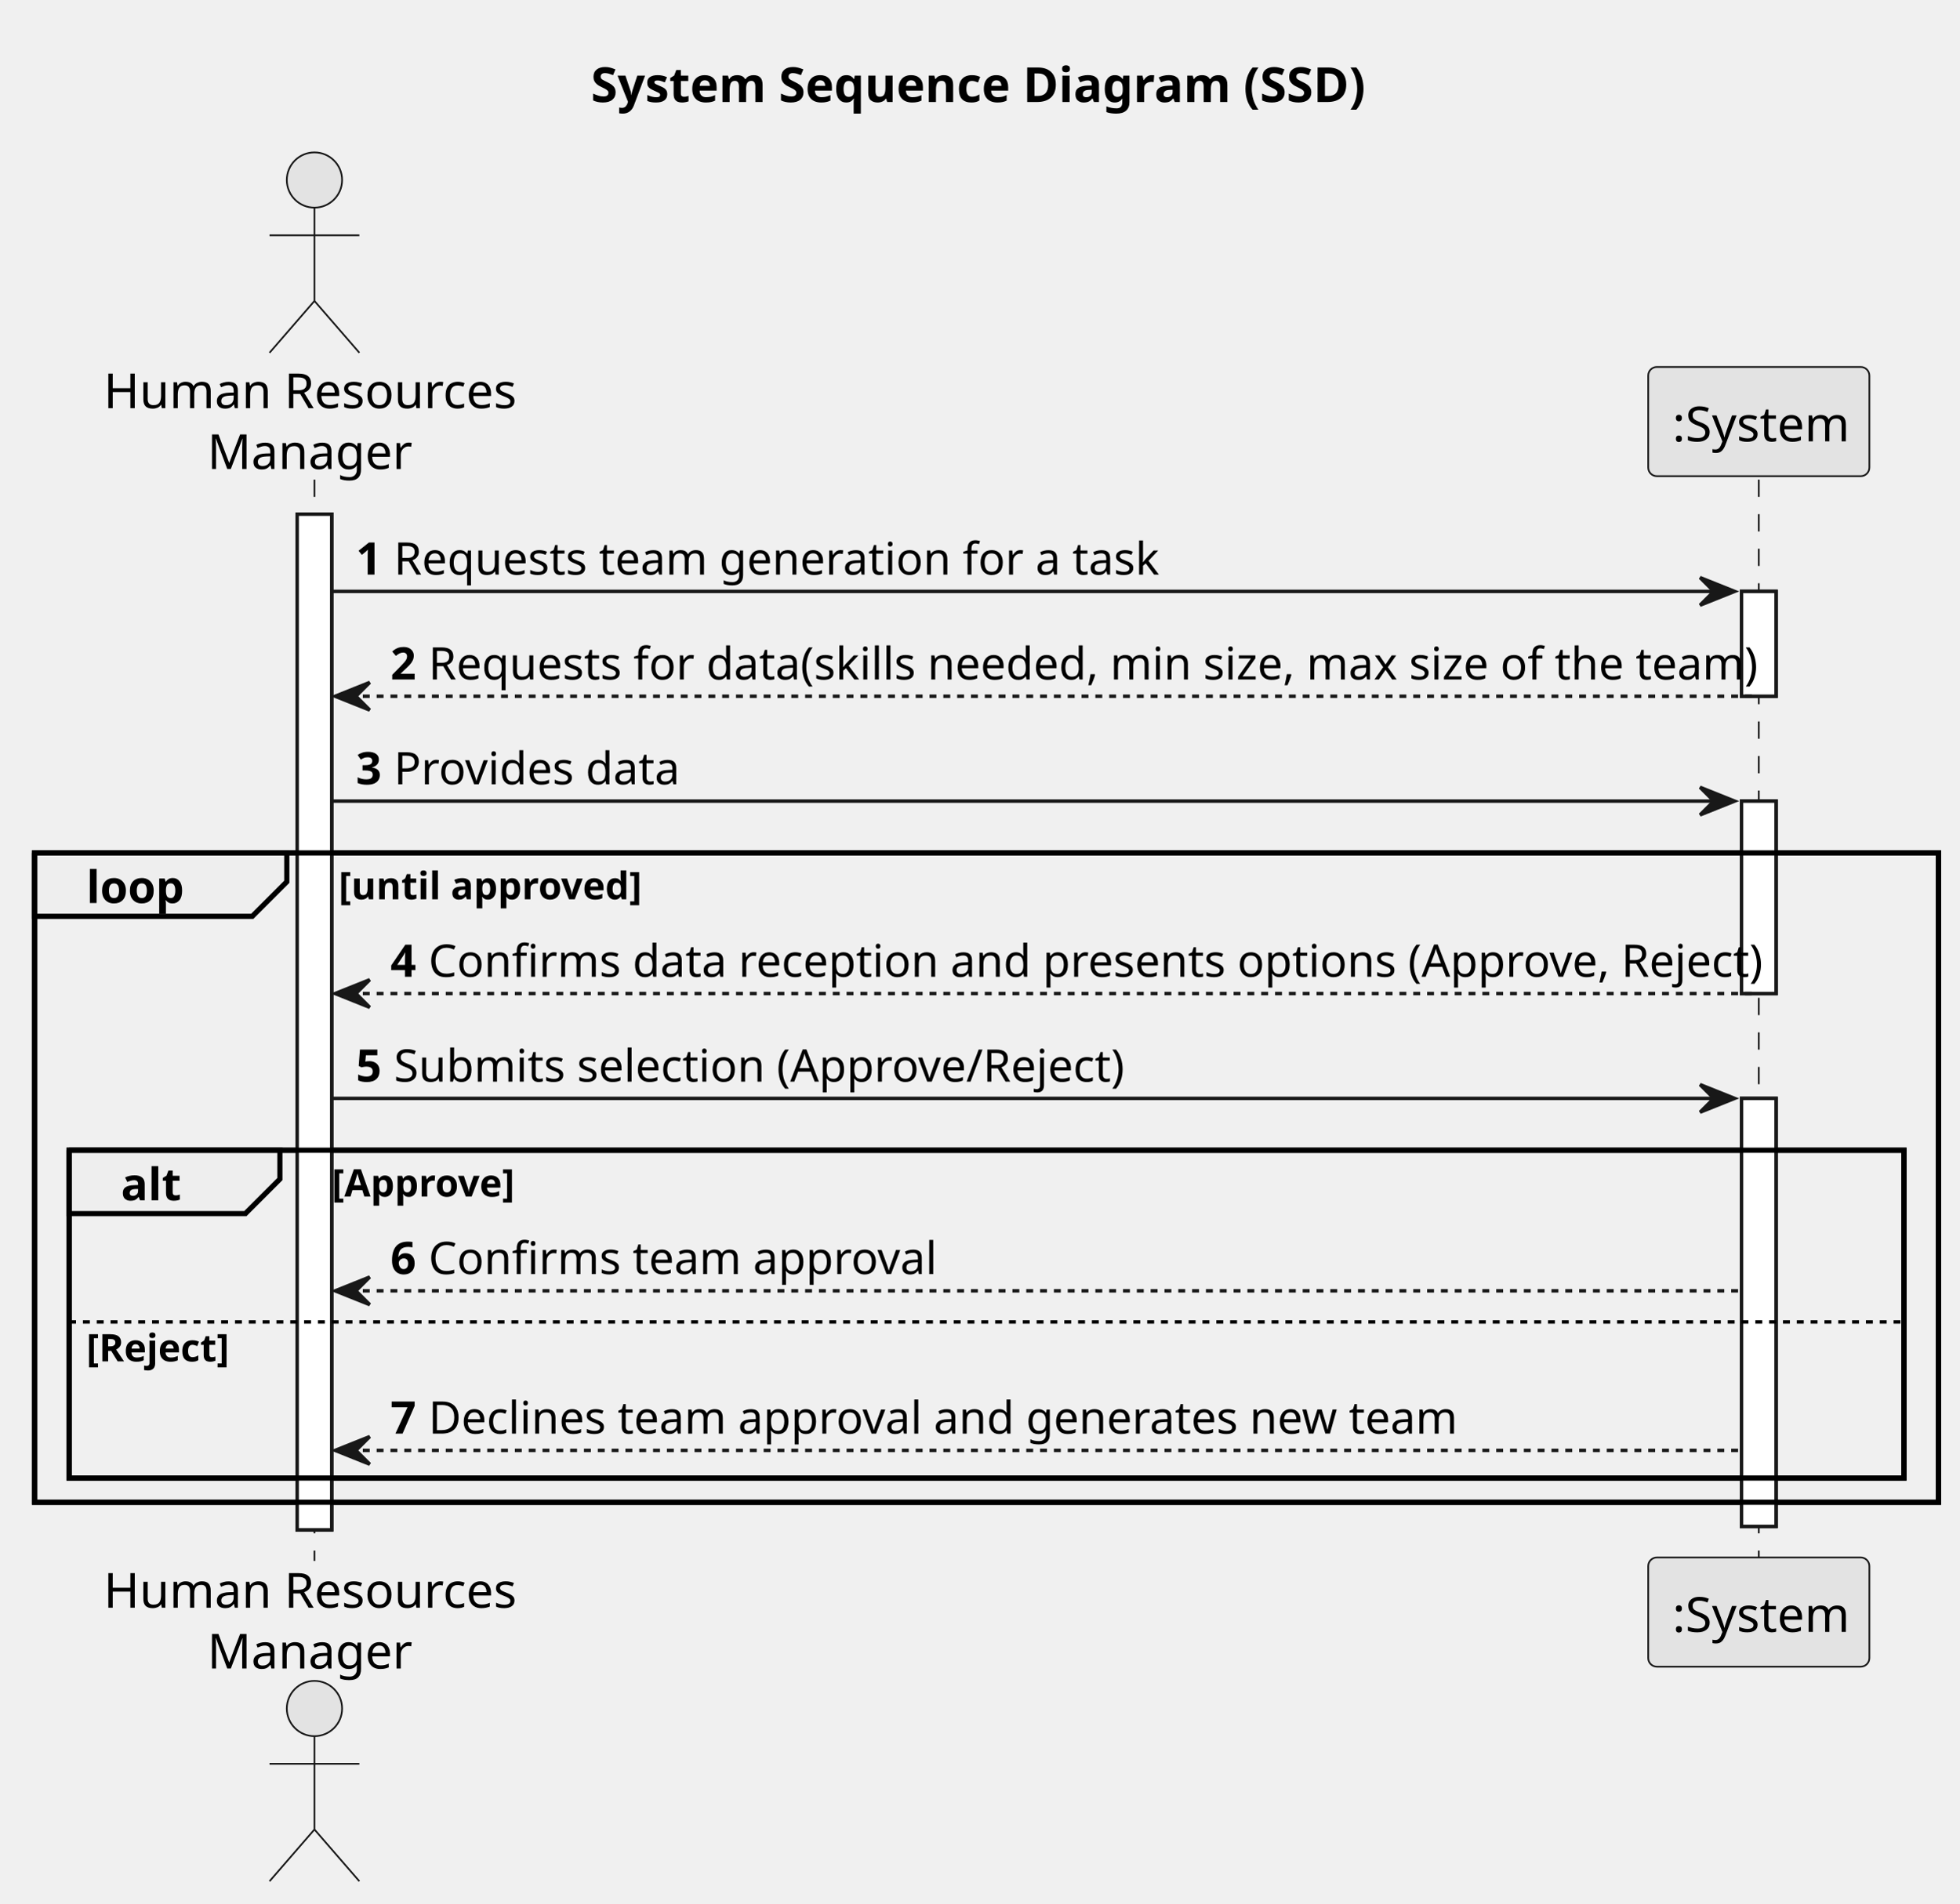
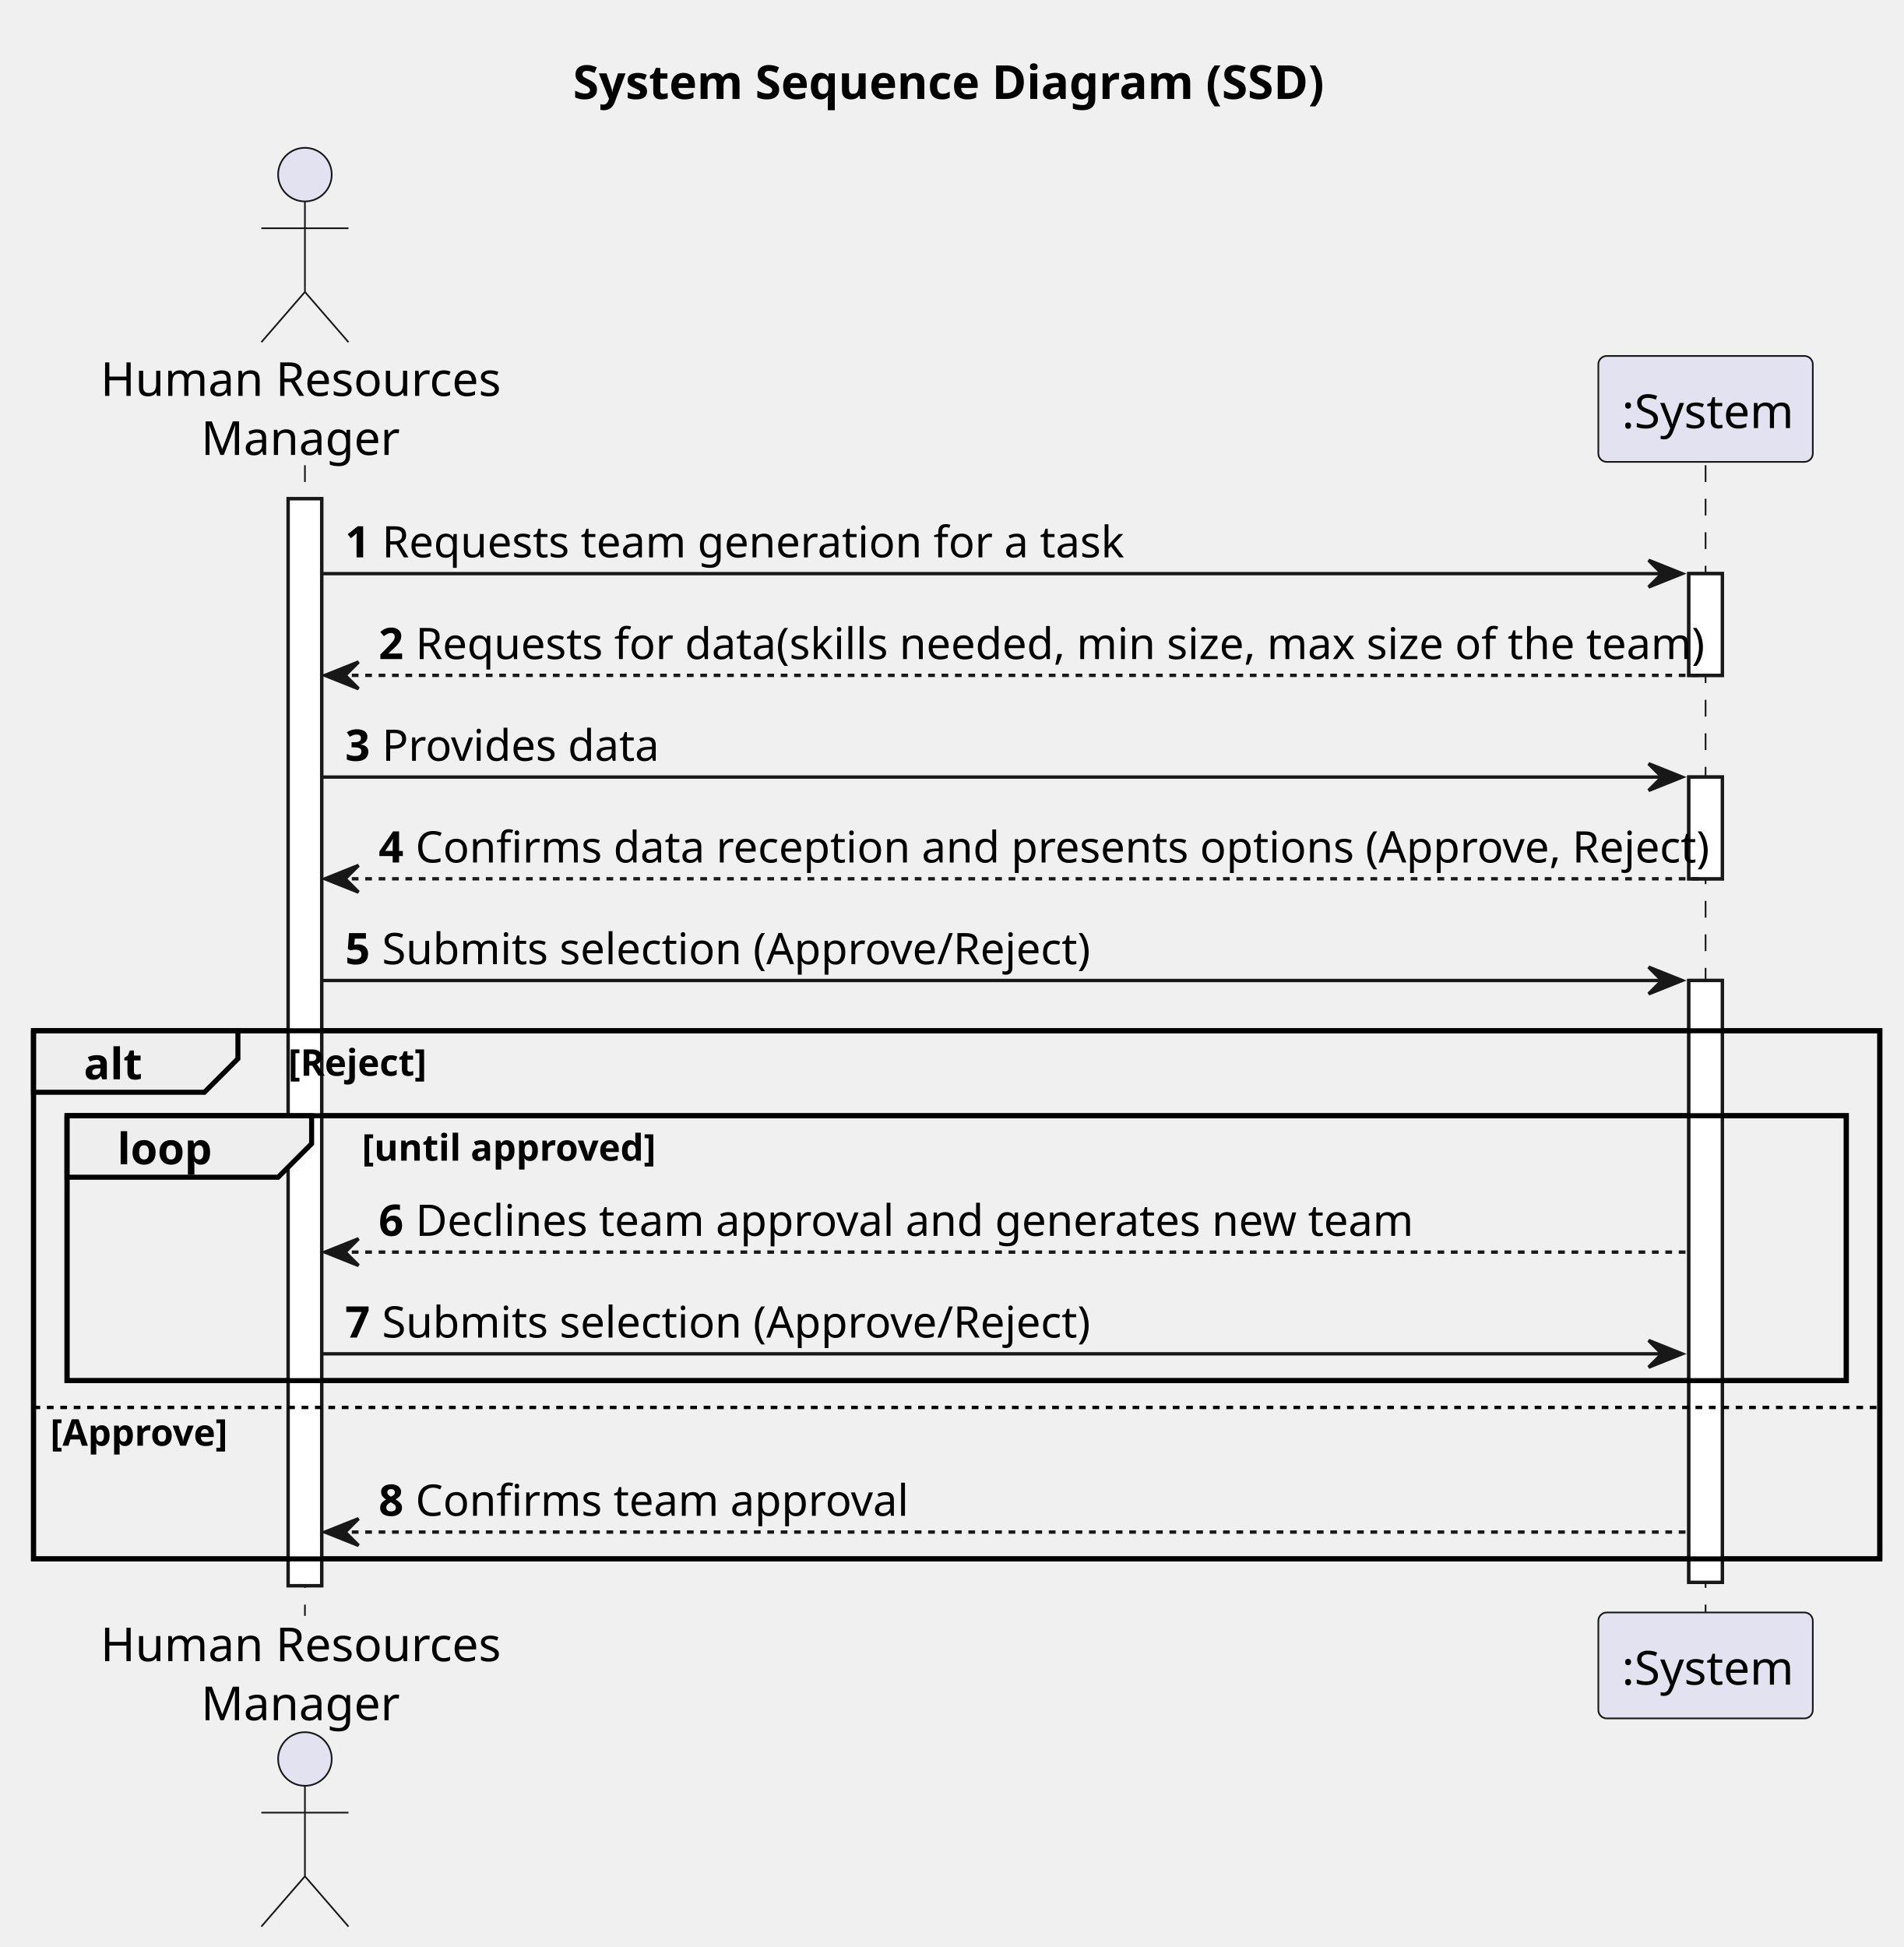
- <svg xmlns="http://www.w3.org/2000/svg" contentStyleType="text/css" height="551px" preserveAspectRatio="none" style="width:567px;height:551px;background:#FFFFFF;" version="1.1" viewBox="0 0 567 551" width="567px" zoomAndPan="magnify">
+ <svg xmlns="http://www.w3.org/2000/svg" contentStyleType="text/css" height="581px" preserveAspectRatio="none" style="width:568px;height:581px;background:#FFFFFF;" version="1.1" viewBox="0 0 568 581" width="568px" zoomAndPan="magnify">
  <defs />
  <g>
    <text fill="#000000" font-family="sans-serif" font-size="14" font-weight="bold" lengthAdjust="spacing" textLength="228" x="171" y="29.533">System Sequence Diagram (SSD)</text>
-     <rect fill="#FFFFFF" height="294" style="stroke:#181818;stroke-width:1.0;" width="10" x="86" y="148.828" />
+     <rect fill="#FFFFFF" height="324.352" style="stroke:#181818;stroke-width:1.0;" width="10" x="86" y="148.828" />
    <rect fill="#FFFFFF" height="30.352" style="stroke:#181818;stroke-width:1.0;" width="10" x="504" y="171.18" />
-     <rect fill="#FFFFFF" height="55.703" style="stroke:#181818;stroke-width:1.0;" width="10" x="504" y="231.883" />
-     <rect fill="#FFFFFF" height="123.891" style="stroke:#181818;stroke-width:1.0;" width="10" x="504" y="317.938" />
-     <rect fill="none" height="187.945" style="stroke:#000000;stroke-width:1.5;" width="551" x="10" y="246.883" />
-     <rect fill="none" height="94.891" style="stroke:#000000;stroke-width:1.5;" width="531" x="20" y="332.938" />
-     <line style="stroke:#181818;stroke-width:0.5;stroke-dasharray:5.0,5.0;" x1="91" x2="91" y1="138.828" y2="451.828" />
-     <line style="stroke:#181818;stroke-width:0.5;stroke-dasharray:5.0,5.0;" x1="509" x2="509" y1="138.828" y2="451.828" />
+     <rect fill="#FFFFFF" height="30.352" style="stroke:#181818;stroke-width:1.0;" width="10" x="504" y="231.883" />
+     <rect fill="#FFFFFF" height="179.594" style="stroke:#181818;stroke-width:1.0;" width="10" x="504" y="292.586" />
+     <rect fill="none" height="157.594" style="stroke:#000000;stroke-width:1.5;" width="551" x="10" y="307.586" />
+     <rect fill="none" height="79.055" style="stroke:#000000;stroke-width:1.5;" width="531" x="20" y="332.938" />
+     <line style="stroke:#181818;stroke-width:0.5;stroke-dasharray:5.0,5.0;" x1="91" x2="91" y1="138.828" y2="482.18" />
+     <line style="stroke:#181818;stroke-width:0.5;stroke-dasharray:5.0,5.0;" x1="509" x2="509" y1="138.828" y2="482.18" />
    <text fill="#000000" font-family="sans-serif" font-size="14" lengthAdjust="spacing" textLength="116" x="30" y="118.143">Human Resources</text>
    <text fill="#000000" font-family="sans-serif" font-size="14" lengthAdjust="spacing" textLength="56" x="60" y="135.752">Manager</text>
-     <ellipse cx="91" cy="52.109" fill="#E3E3E3" rx="8" ry="8" style="stroke:#181818;stroke-width:0.5;" />
+     <ellipse cx="91" cy="52.109" fill="#E2E2F0" rx="8" ry="8" style="stroke:#181818;stroke-width:0.5;" />
    <path d="M91,60.109 L91,87.109 M78,68.109 L104,68.109 M91,87.109 L78,102.109 M91,87.109 L104,102.109 " fill="none" style="stroke:#181818;stroke-width:0.5;" />
-     <text fill="#000000" font-family="sans-serif" font-size="14" lengthAdjust="spacing" textLength="116" x="30" y="465.361">Human Resources</text>
-     <text fill="#000000" font-family="sans-serif" font-size="14" lengthAdjust="spacing" textLength="56" x="60" y="482.971">Manager</text>
-     <ellipse cx="91" cy="494.547" fill="#E3E3E3" rx="8" ry="8" style="stroke:#181818;stroke-width:0.5;" />
-     <path d="M91,502.547 L91,529.547 M78,510.547 L104,510.547 M91,529.547 L78,544.547 M91,529.547 L104,544.547 " fill="none" style="stroke:#181818;stroke-width:0.5;" />
-     <rect fill="#E3E3E3" height="31.609" rx="2.5" ry="2.5" style="stroke:#181818;stroke-width:0.5;" width="64" x="477" y="106.219" />
+     <text fill="#000000" font-family="sans-serif" font-size="14" lengthAdjust="spacing" textLength="116" x="30" y="495.713">Human Resources</text>
+     <text fill="#000000" font-family="sans-serif" font-size="14" lengthAdjust="spacing" textLength="56" x="60" y="513.322">Manager</text>
+     <ellipse cx="91" cy="524.898" fill="#E2E2F0" rx="8" ry="8" style="stroke:#181818;stroke-width:0.5;" />
+     <path d="M91,532.898 L91,559.898 M78,540.898 L104,540.898 M91,559.898 L78,574.898 M91,559.898 L104,574.898 " fill="none" style="stroke:#181818;stroke-width:0.5;" />
+     <rect fill="#E2E2F0" height="31.609" rx="2.5" ry="2.5" style="stroke:#181818;stroke-width:0.5;" width="64" x="477" y="106.219" />
    <text fill="#000000" font-family="sans-serif" font-size="14" lengthAdjust="spacing" textLength="50" x="484" y="127.752">:System</text>
-     <rect fill="#E3E3E3" height="31.609" rx="2.5" ry="2.5" style="stroke:#181818;stroke-width:0.5;" width="64" x="477" y="450.828" />
-     <text fill="#000000" font-family="sans-serif" font-size="14" lengthAdjust="spacing" textLength="50" x="484" y="472.361">:System</text>
-     <rect fill="#FFFFFF" height="294" style="stroke:#181818;stroke-width:1.0;" width="10" x="86" y="148.828" />
+     <rect fill="#E2E2F0" height="31.609" rx="2.5" ry="2.5" style="stroke:#181818;stroke-width:0.5;" width="64" x="477" y="481.18" />
+     <text fill="#000000" font-family="sans-serif" font-size="14" lengthAdjust="spacing" textLength="50" x="484" y="502.713">:System</text>
+     <rect fill="#FFFFFF" height="324.352" style="stroke:#181818;stroke-width:1.0;" width="10" x="86" y="148.828" />
    <rect fill="#FFFFFF" height="30.352" style="stroke:#181818;stroke-width:1.0;" width="10" x="504" y="171.18" />
-     <rect fill="#FFFFFF" height="55.703" style="stroke:#181818;stroke-width:1.0;" width="10" x="504" y="231.883" />
-     <rect fill="#FFFFFF" height="123.891" style="stroke:#181818;stroke-width:1.0;" width="10" x="504" y="317.938" />
+     <rect fill="#FFFFFF" height="30.352" style="stroke:#181818;stroke-width:1.0;" width="10" x="504" y="231.883" />
+     <rect fill="#FFFFFF" height="179.594" style="stroke:#181818;stroke-width:1.0;" width="10" x="504" y="292.586" />
    <polygon fill="#181818" points="492,167.18,502,171.18,492,175.18,496,171.18" style="stroke:#181818;stroke-width:1.0;" />
    <line style="stroke:#181818;stroke-width:1.0;" x1="96" x2="498" y1="171.18" y2="171.18" />
    <text fill="#000000" font-family="sans-serif" font-size="13" font-weight="bold" lengthAdjust="spacing" textLength="7" x="103" y="166.323">1</text>
    <text fill="#000000" font-family="sans-serif" font-size="13" lengthAdjust="spacing" textLength="210" x="114" y="166.323">Requests team generation for a task</text>
    <polygon fill="#181818" points="107,197.531,97,201.531,107,205.531,103,201.531" style="stroke:#181818;stroke-width:1.0;" />
    <line style="stroke:#181818;stroke-width:1.0;stroke-dasharray:2.0,2.0;" x1="101" x2="508" y1="201.531" y2="201.531" />
    <text fill="#000000" font-family="sans-serif" font-size="13" font-weight="bold" lengthAdjust="spacing" textLength="7" x="113" y="196.675">2</text>
    <text fill="#000000" font-family="sans-serif" font-size="13" lengthAdjust="spacing" textLength="373" x="124" y="196.675">Requests for data(skills needed, min size, max size of the team)</text>
    <polygon fill="#181818" points="492,227.883,502,231.883,492,235.883,496,231.883" style="stroke:#181818;stroke-width:1.0;" />
    <line style="stroke:#181818;stroke-width:1.0;" x1="96" x2="498" y1="231.883" y2="231.883" />
    <text fill="#000000" font-family="sans-serif" font-size="13" font-weight="bold" lengthAdjust="spacing" textLength="7" x="103" y="227.026">3</text>
    <text fill="#000000" font-family="sans-serif" font-size="13" lengthAdjust="spacing" textLength="78" x="114" y="227.026">Provides data</text>
-     <path d="M10,246.883 L83,246.883 L83,255.234 L73,265.234 L10,265.234 L10,246.883 " fill="#EEEEEE" style="stroke:#000000;stroke-width:1.5;" />
-     <rect fill="none" height="187.945" style="stroke:#000000;stroke-width:1.5;" width="551" x="10" y="246.883" />
-     <text fill="#000000" font-family="sans-serif" font-size="13" font-weight="bold" lengthAdjust="spacing" textLength="28" x="25" y="261.378">loop</text>
-     <text fill="#000000" font-family="sans-serif" font-size="11" font-weight="bold" lengthAdjust="spacing" textLength="87" x="98" y="260.302">[until approved]</text>
-     <polygon fill="#181818" points="107,283.586,97,287.586,107,291.586,103,287.586" style="stroke:#181818;stroke-width:1.0;" />
-     <line style="stroke:#181818;stroke-width:1.0;stroke-dasharray:2.0,2.0;" x1="101" x2="508" y1="287.586" y2="287.586" />
-     <text fill="#000000" font-family="sans-serif" font-size="13" font-weight="bold" lengthAdjust="spacing" textLength="7" x="113" y="282.729">4</text>
-     <text fill="#000000" font-family="sans-serif" font-size="13" lengthAdjust="spacing" textLength="365" x="124" y="282.729">Confirms data reception and presents options (Approve, Reject)</text>
-     <polygon fill="#181818" points="492,313.938,502,317.938,492,321.938,496,317.938" style="stroke:#181818;stroke-width:1.0;" />
-     <line style="stroke:#181818;stroke-width:1.0;" x1="96" x2="498" y1="317.938" y2="317.938" />
-     <text fill="#000000" font-family="sans-serif" font-size="13" font-weight="bold" lengthAdjust="spacing" textLength="7" x="103" y="313.081">5</text>
-     <text fill="#000000" font-family="sans-serif" font-size="13" lengthAdjust="spacing" textLength="203" x="114" y="313.081">Submits selection (Approve/Reject)</text>
-     <path d="M20,332.938 L81,332.938 L81,341.289 L71,351.289 L20,351.289 L20,332.938 " fill="#EEEEEE" style="stroke:#000000;stroke-width:1.5;" />
-     <rect fill="none" height="94.891" style="stroke:#000000;stroke-width:1.5;" width="531" x="20" y="332.938" />
-     <text fill="#000000" font-family="sans-serif" font-size="13" font-weight="bold" lengthAdjust="spacing" textLength="16" x="35" y="347.433">alt</text>
-     <text fill="#000000" font-family="sans-serif" font-size="11" font-weight="bold" lengthAdjust="spacing" textLength="55" x="96" y="346.356">[Approve]</text>
+     <polygon fill="#181818" points="107,258.234,97,262.234,107,266.234,103,262.234" style="stroke:#181818;stroke-width:1.0;" />
+     <line style="stroke:#181818;stroke-width:1.0;stroke-dasharray:2.0,2.0;" x1="101" x2="508" y1="262.234" y2="262.234" />
+     <text fill="#000000" font-family="sans-serif" font-size="13" font-weight="bold" lengthAdjust="spacing" textLength="7" x="113" y="257.378">4</text>
+     <text fill="#000000" font-family="sans-serif" font-size="13" lengthAdjust="spacing" textLength="365" x="124" y="257.378">Confirms data reception and presents options (Approve, Reject)</text>
+     <polygon fill="#181818" points="492,288.586,502,292.586,492,296.586,496,292.586" style="stroke:#181818;stroke-width:1.0;" />
+     <line style="stroke:#181818;stroke-width:1.0;" x1="96" x2="498" y1="292.586" y2="292.586" />
+     <text fill="#000000" font-family="sans-serif" font-size="13" font-weight="bold" lengthAdjust="spacing" textLength="7" x="103" y="287.729">5</text>
+     <text fill="#000000" font-family="sans-serif" font-size="13" lengthAdjust="spacing" textLength="203" x="114" y="287.729">Submits selection (Approve/Reject)</text>
+     <path d="M10,307.586 L71,307.586 L71,315.938 L61,325.938 L10,325.938 L10,307.586 " fill="#EEEEEE" style="stroke:#000000;stroke-width:1.5;" />
+     <rect fill="none" height="157.594" style="stroke:#000000;stroke-width:1.5;" width="551" x="10" y="307.586" />
+     <text fill="#000000" font-family="sans-serif" font-size="13" font-weight="bold" lengthAdjust="spacing" textLength="16" x="25" y="322.081">alt</text>
+     <text fill="#000000" font-family="sans-serif" font-size="11" font-weight="bold" lengthAdjust="spacing" textLength="42" x="86" y="321.005">[Reject]</text>
+     <path d="M20,332.938 L93,332.938 L93,341.289 L83,351.289 L20,351.289 L20,332.938 " fill="#EEEEEE" style="stroke:#000000;stroke-width:1.5;" />
+     <rect fill="none" height="79.055" style="stroke:#000000;stroke-width:1.5;" width="531" x="20" y="332.938" />
+     <text fill="#000000" font-family="sans-serif" font-size="13" font-weight="bold" lengthAdjust="spacing" textLength="28" x="35" y="347.433">loop</text>
+     <text fill="#000000" font-family="sans-serif" font-size="11" font-weight="bold" lengthAdjust="spacing" textLength="87" x="108" y="346.356">[until approved]</text>
    <polygon fill="#181818" points="107,369.641,97,373.641,107,377.641,103,373.641" style="stroke:#181818;stroke-width:1.0;" />
    <line style="stroke:#181818;stroke-width:1.0;stroke-dasharray:2.0,2.0;" x1="101" x2="503" y1="373.641" y2="373.641" />
    <text fill="#000000" font-family="sans-serif" font-size="13" font-weight="bold" lengthAdjust="spacing" textLength="7" x="113" y="368.784">6</text>
-     <text fill="#000000" font-family="sans-serif" font-size="13" lengthAdjust="spacing" textLength="135" x="124" y="368.784">Confirms team approval</text>
-     <line style="stroke:#000000;stroke-width:1.0;stroke-dasharray:2.0,2.0;" x1="20" x2="551" y1="382.641" y2="382.641" />
-     <text fill="#000000" font-family="sans-serif" font-size="11" font-weight="bold" lengthAdjust="spacing" textLength="42" x="25" y="394.06">[Reject]</text>
-     <polygon fill="#181818" points="107,415.828,97,419.828,107,423.828,103,419.828" style="stroke:#181818;stroke-width:1.0;" />
-     <line style="stroke:#181818;stroke-width:1.0;stroke-dasharray:2.0,2.0;" x1="101" x2="503" y1="419.828" y2="419.828" />
-     <text fill="#000000" font-family="sans-serif" font-size="13" font-weight="bold" lengthAdjust="spacing" textLength="7" x="113" y="414.972">7</text>
-     <text fill="#000000" font-family="sans-serif" font-size="13" lengthAdjust="spacing" textLength="280" x="124" y="414.972">Declines team approval and generates new team</text>
+     <text fill="#000000" font-family="sans-serif" font-size="13" lengthAdjust="spacing" textLength="280" x="124" y="368.784">Declines team approval and generates new team</text>
+     <polygon fill="#181818" points="492,399.992,502,403.992,492,407.992,496,403.992" style="stroke:#181818;stroke-width:1.0;" />
+     <line style="stroke:#181818;stroke-width:1.0;" x1="96" x2="498" y1="403.992" y2="403.992" />
+     <text fill="#000000" font-family="sans-serif" font-size="13" font-weight="bold" lengthAdjust="spacing" textLength="7" x="103" y="399.136">7</text>
+     <text fill="#000000" font-family="sans-serif" font-size="13" lengthAdjust="spacing" textLength="203" x="114" y="399.136">Submits selection (Approve/Reject)</text>
+     <line style="stroke:#000000;stroke-width:1.0;stroke-dasharray:2.0,2.0;" x1="10" x2="561" y1="419.992" y2="419.992" />
+     <text fill="#000000" font-family="sans-serif" font-size="11" font-weight="bold" lengthAdjust="spacing" textLength="55" x="15" y="431.411">[Approve]</text>
+     <polygon fill="#181818" points="107,453.18,97,457.18,107,461.18,103,457.18" style="stroke:#181818;stroke-width:1.0;" />
+     <line style="stroke:#181818;stroke-width:1.0;stroke-dasharray:2.0,2.0;" x1="101" x2="503" y1="457.18" y2="457.18" />
+     <text fill="#000000" font-family="sans-serif" font-size="13" font-weight="bold" lengthAdjust="spacing" textLength="7" x="113" y="452.323">8</text>
+     <text fill="#000000" font-family="sans-serif" font-size="13" lengthAdjust="spacing" textLength="135" x="124" y="452.323">Confirms team approval</text>
  </g>
</svg>
